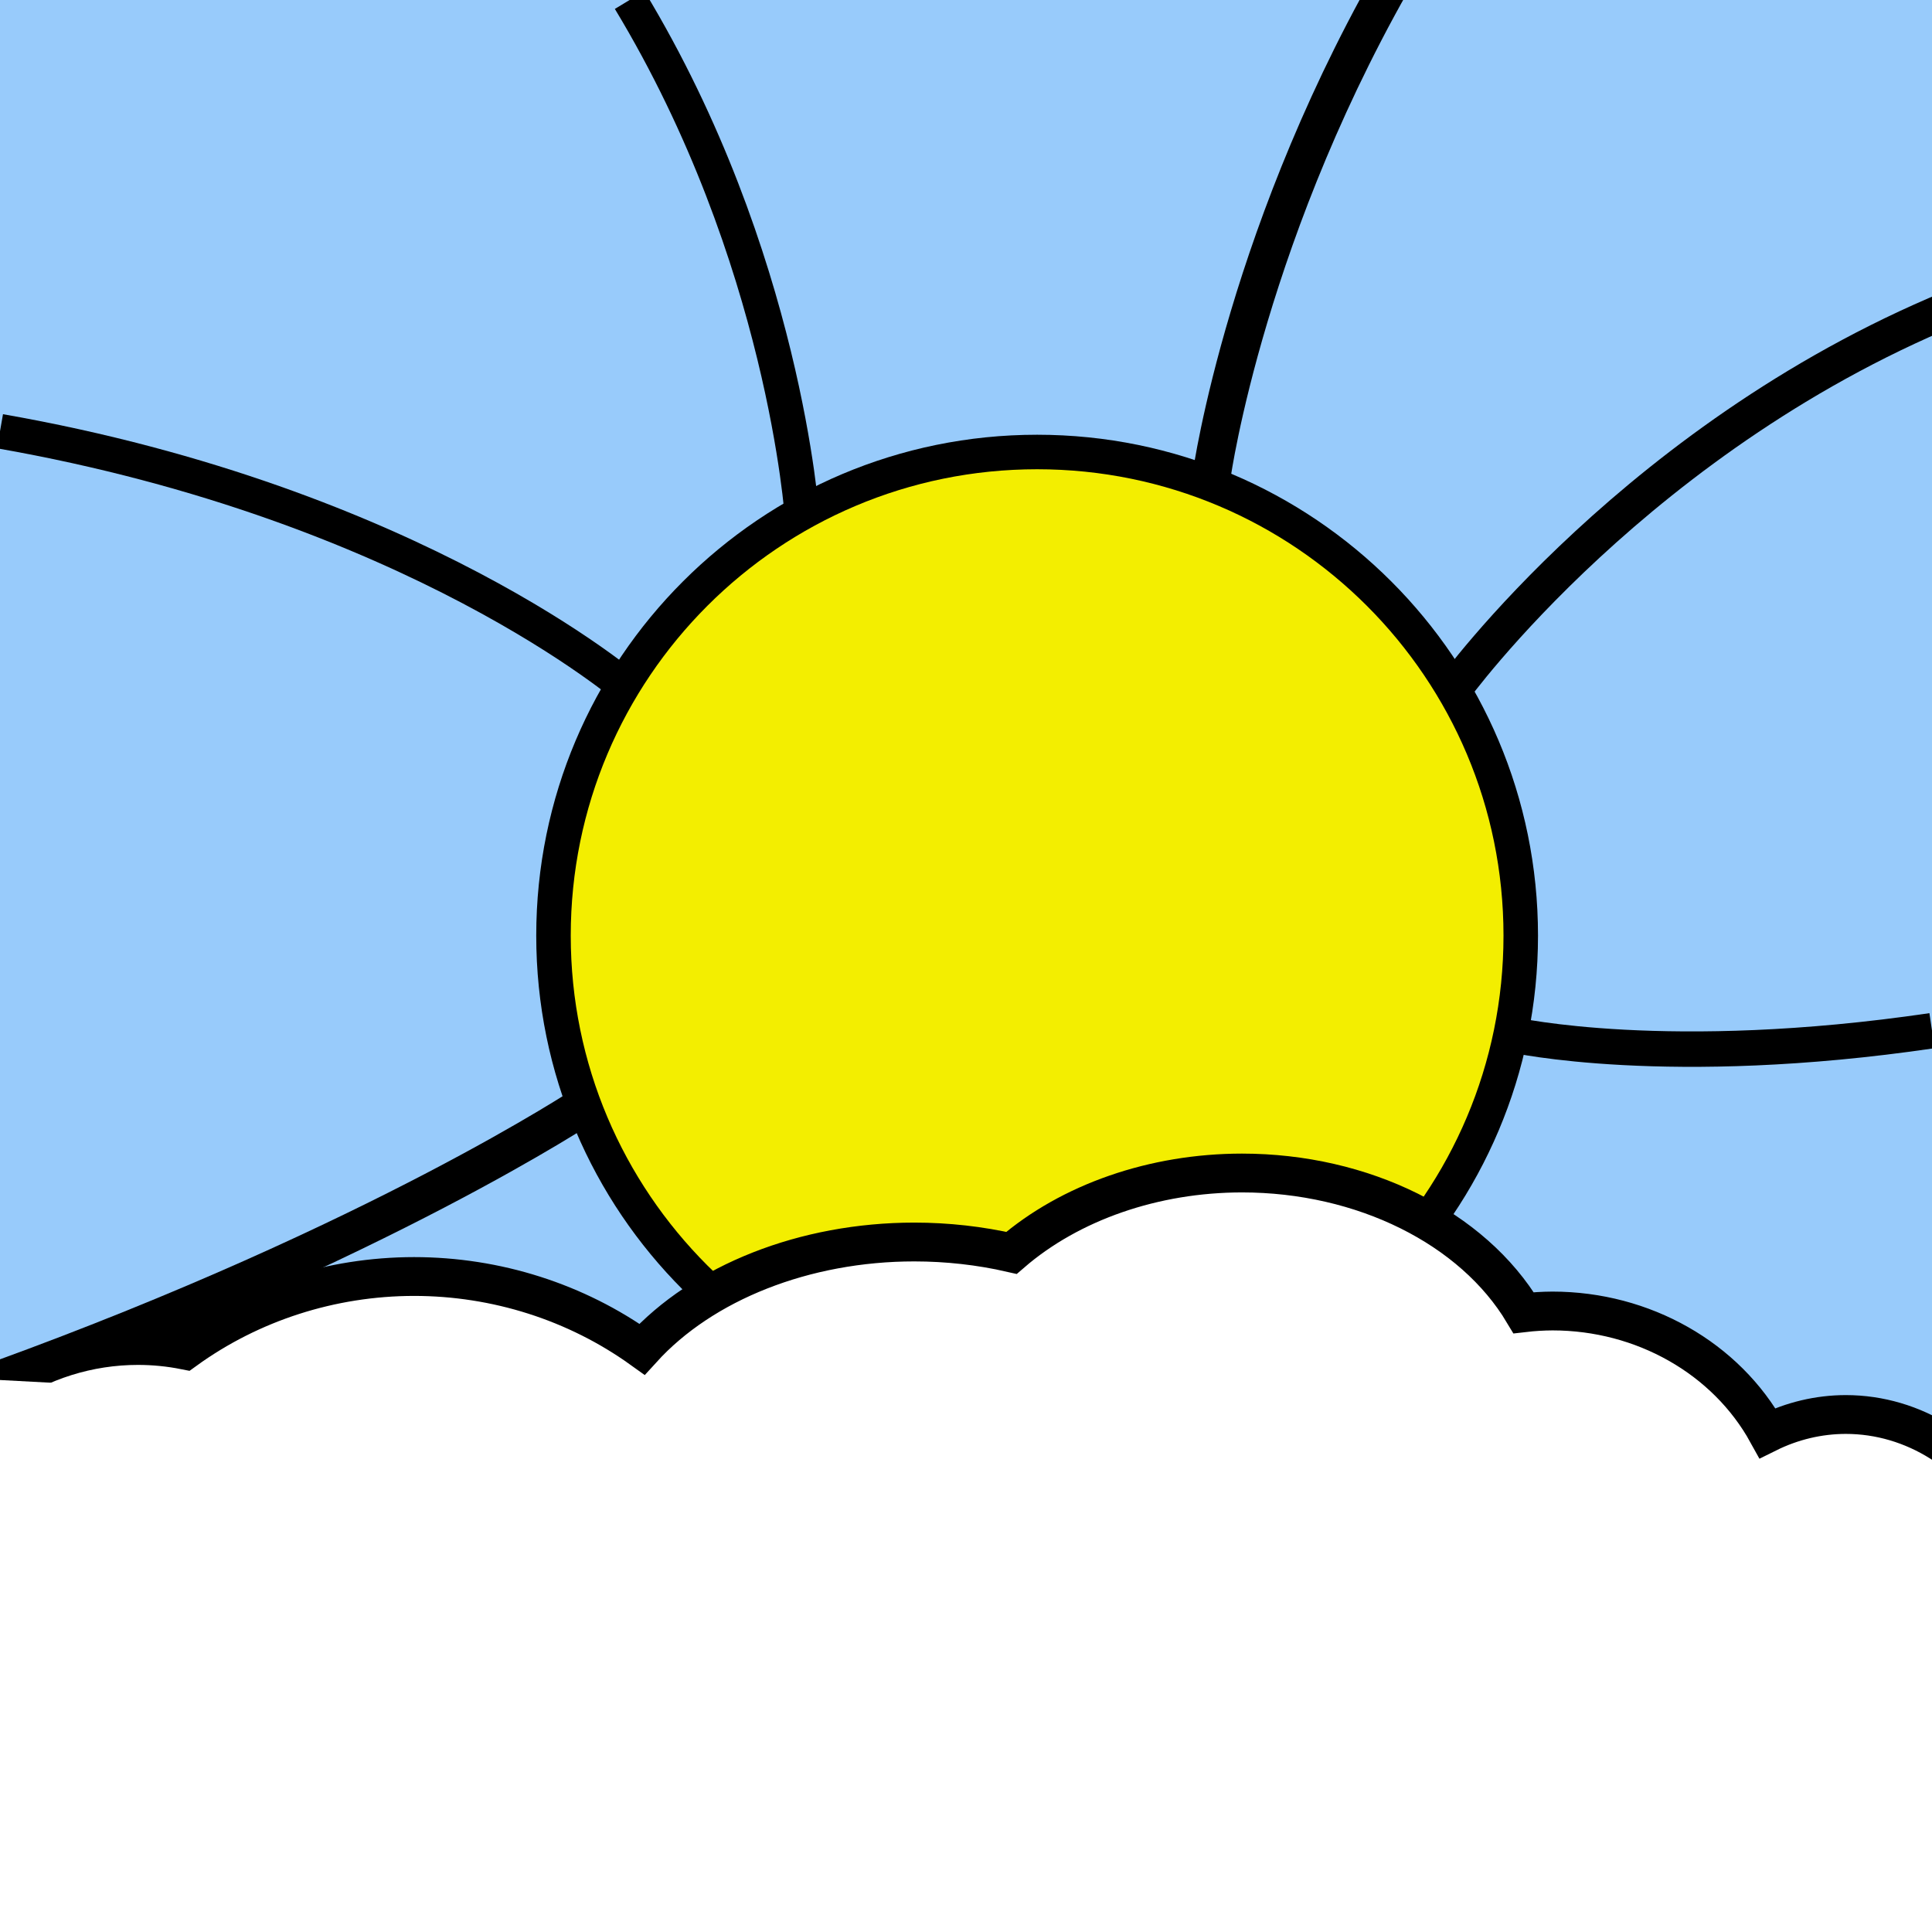
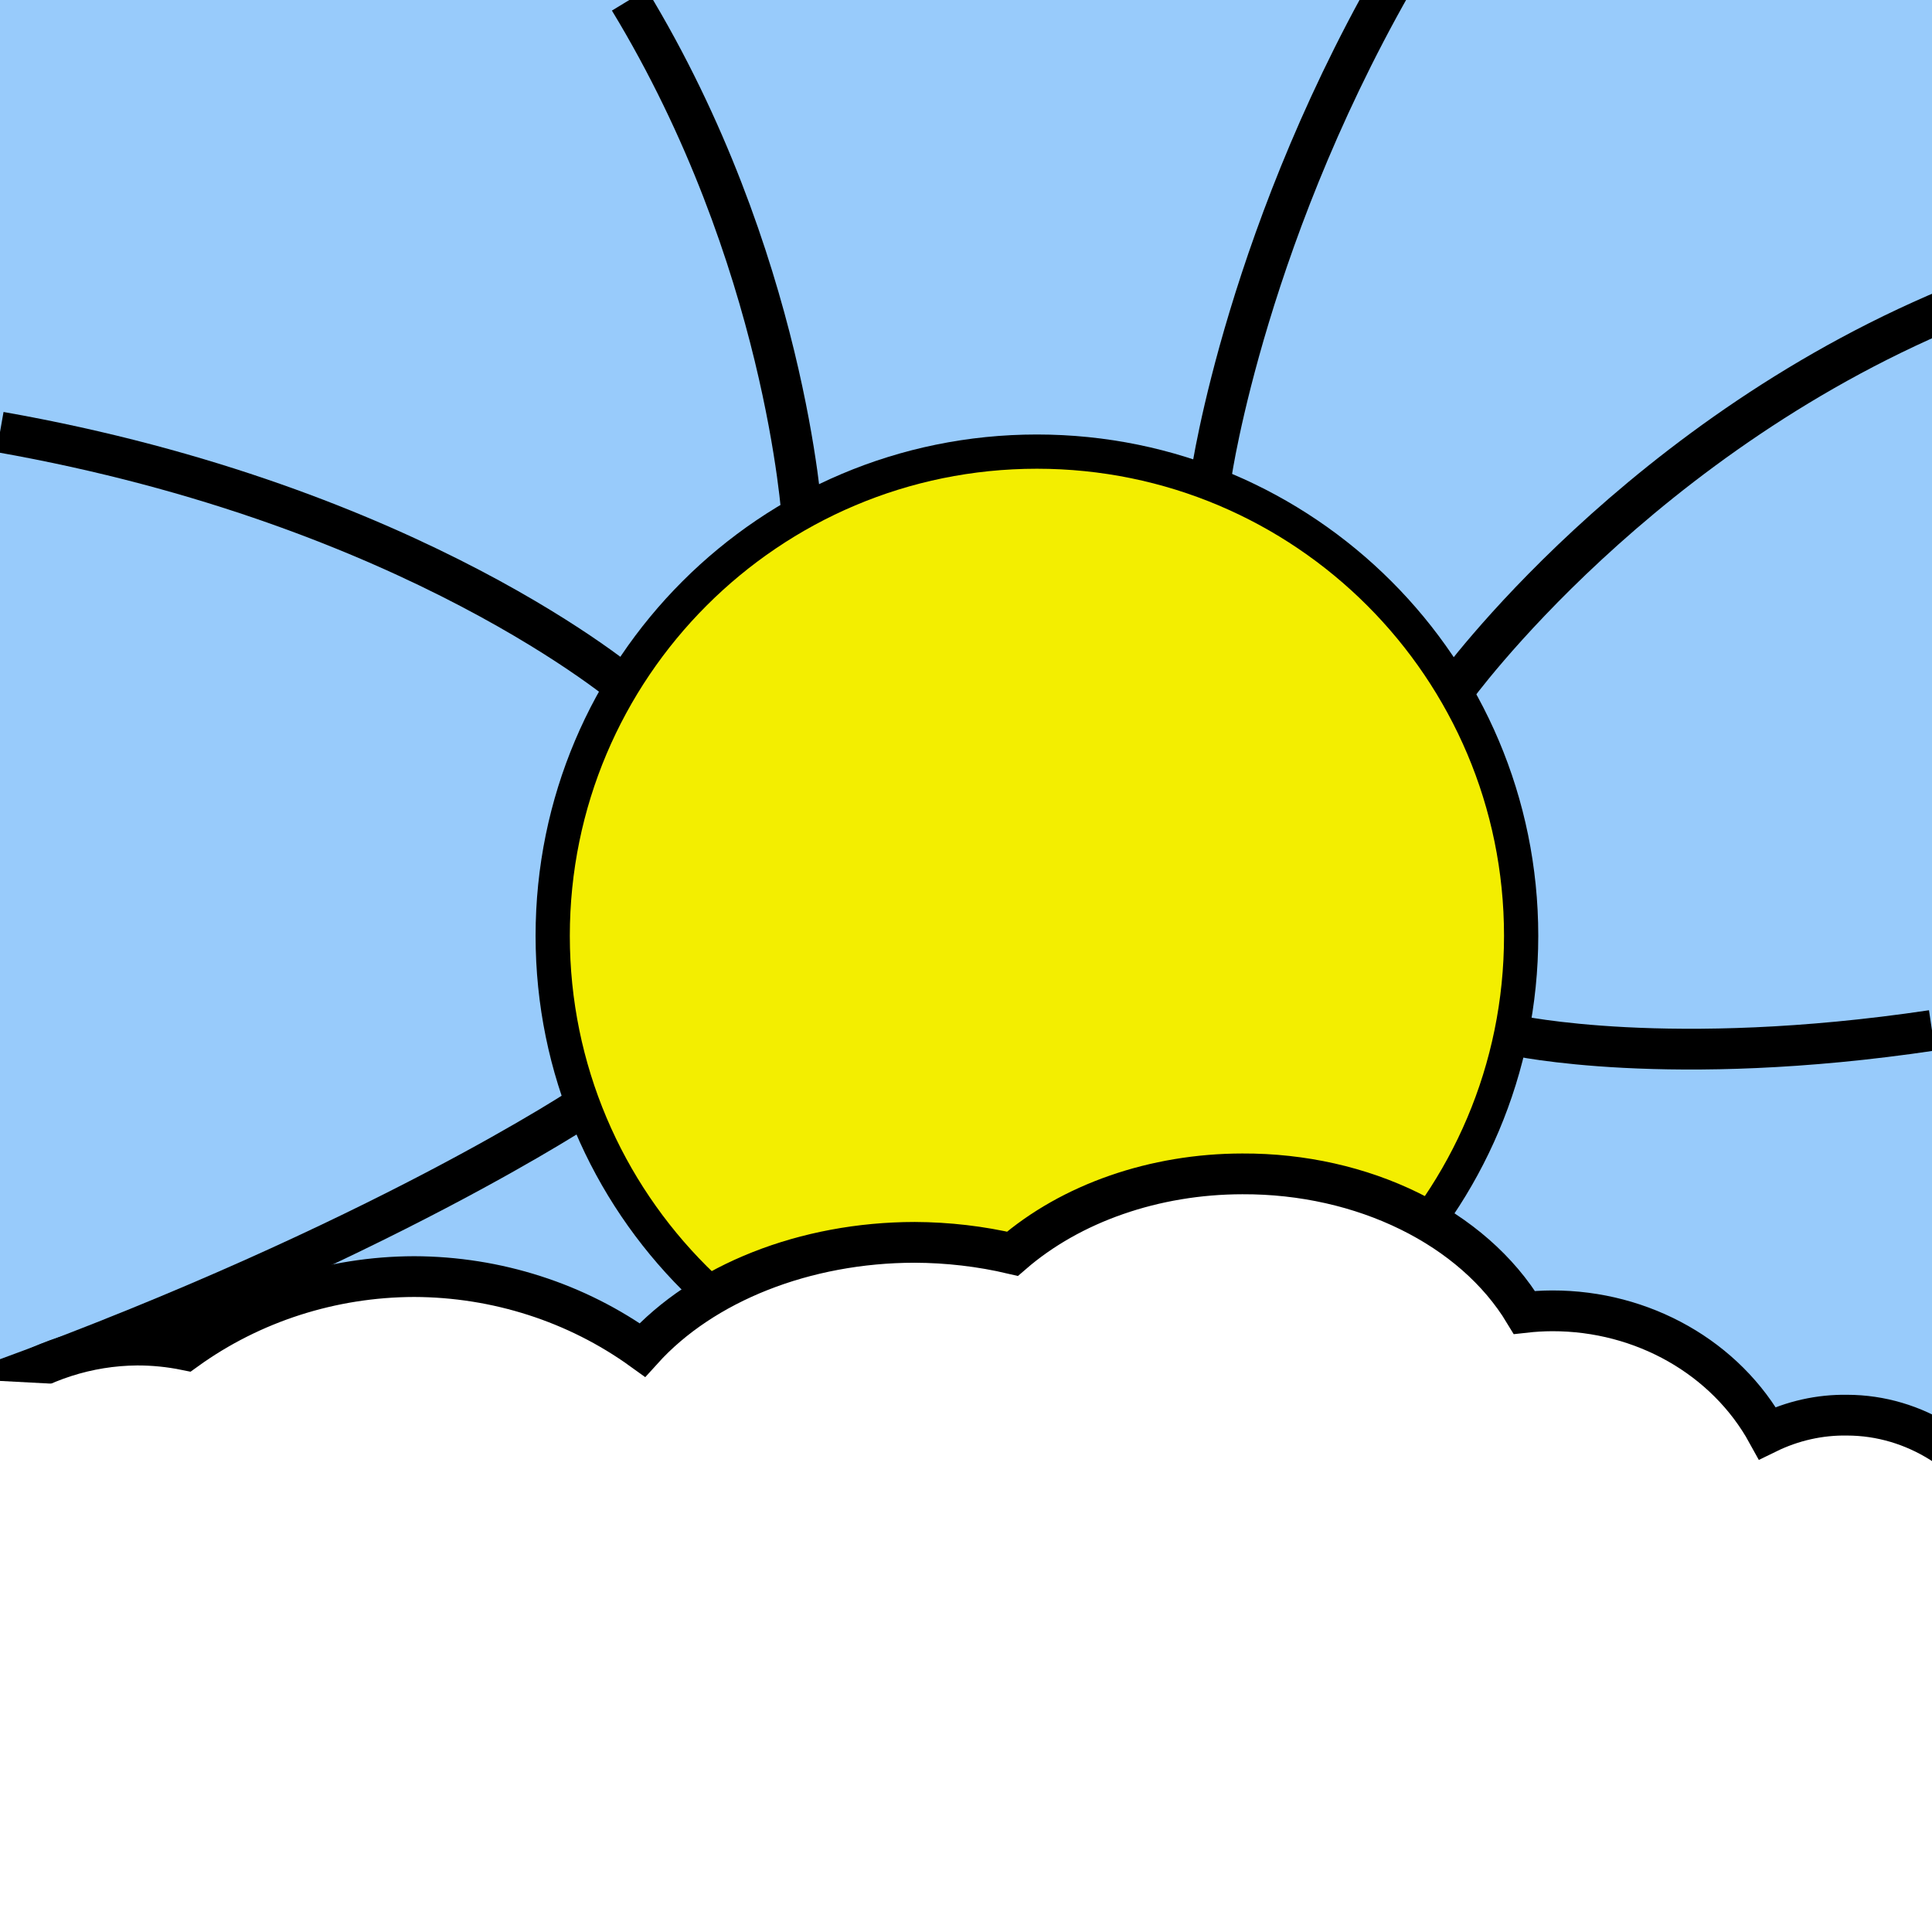
- <svg xmlns="http://www.w3.org/2000/svg" width="448" height="448" viewBox="0 0 118.533 118.533" version="1.1" id="svg5">
-   <defs id="defs2">
-     <marker id="ExperimentalArrow" refX="5" refY="3" orient="auto-start-reverse">
-       <path style="fill:context-stroke" d="M 10,3 0,6 V 0 Z" id="path21535" />
-     </marker>
-     <marker style="overflow:visible" id="StopM" refX="0" refY="0" orient="auto">
-       <path transform="scale(0.4)" style="fill:none;fill-opacity:0.75;fill-rule:evenodd;stroke:context-stroke;stroke-width:1pt" d="M 0,5.65 V -5.65" id="path21454" />
-     </marker>
-     <marker style="overflow:visible" id="Scissors" refX="0" refY="0" orient="auto">
-       <path style="fill:context-stroke" d="M 9.09,-3.606 C 8.12,-4.777 6.37,-4.736 5.062,-4.233 l -8.212,3.078 c -2.388,-1.307 -4.748,-0.933 -4.748,-1.569 0,-0.497 0.457,-0.388 0.388,-1.683 -0.066,-1.243 -1.364,-2.163 -2.59,-2.082 -1.227,-0.007 -2.499,0.933 -2.51,2.23 -0.091,1.306 1.007,2.52 2.307,2.605 1.522,0.227 4.218,-0.696 5.483,1.571 -0.942,1.738 -2.614,1.743 -4.126,1.656 -1.255,-0.072 -2.762,0.287 -3.361,1.521 -0.578,1.182 -0.011,2.865 1.317,3.226 1.34,0.492 3.181,-0.13 3.499,-1.671 0.246,-1.188 -0.595,-1.746 -0.273,-2.177 0.244,-0.325 1.791,-0.137 4.547,-1.375 L 5.676,4.233 C 6.8,4.547 8.173,4.536 9.168,3.431 l -9.22,-3.485 z m -18.308,-1.901 c 1.295,0.723 1.189,2.684 -0.156,3.063 -1.217,0.424 -2.771,-0.759 -2.383,-2.077 0.227,-1.082 1.653,-1.481 2.54,-0.986 z m 0.056,8.017 c 1.351,0.499 1.121,2.784 -0.252,3.092 -0.911,0.316 -2.214,-0.139 -2.306,-1.212 -0.178,-1.305 1.356,-2.484 2.558,-1.879 z" id="schere" />
-     </marker>
-     <marker style="overflow:visible" id="Tail" refX="0" refY="0" orient="auto">
-       <g transform="scale(-1.2)" id="g21330">
-         <path style="fill:none;fill-rule:evenodd;stroke:context-stroke;stroke-width:0.8;stroke-linecap:round" d="M -3.805,-3.959 0.544,0" id="path21318" />
-         <path style="fill:none;fill-rule:evenodd;stroke:context-stroke;stroke-width:0.8;stroke-linecap:round" d="M -1.287,-3.959 3.062,0" id="path21320" />
-         <path style="fill:none;fill-rule:evenodd;stroke:context-stroke;stroke-width:0.8;stroke-linecap:round" d="M 1.305,-3.959 5.654,0" id="path21322" />
-         <path style="fill:none;fill-rule:evenodd;stroke:context-stroke;stroke-width:0.8;stroke-linecap:round" d="M -3.805,4.178 0.544,0.22" id="path21324" />
-         <path style="fill:none;fill-rule:evenodd;stroke:context-stroke;stroke-width:0.8;stroke-linecap:round" d="M -1.287,4.178 3.062,0.22" id="path21326" />
-         <path style="fill:none;fill-rule:evenodd;stroke:context-stroke;stroke-width:0.8;stroke-linecap:round" d="M 1.305,4.178 5.654,0.22" id="path21328" />
-       </g>
-     </marker>
-     <marker style="overflow:visible" id="Arrow1Lend" refX="0" refY="0" orient="auto">
-       <path transform="matrix(-0.8,0,0,-0.8,-10,0)" style="fill:context-stroke;fill-rule:evenodd;stroke:context-stroke;stroke-width:1pt" d="M 0,0 5,-5 -12.5,0 5,5 Z" id="path21285" />
-     </marker>
-     <marker style="overflow:visible" id="Arrow1Lstart" refX="0" refY="0" orient="auto">
-       <path transform="matrix(0.8,0,0,0.8,10,0)" style="fill:context-stroke;fill-rule:evenodd;stroke:context-stroke;stroke-width:1pt" d="M 0,0 5,-5 -12.5,0 5,5 Z" id="path21282" />
-     </marker>
-     <linearGradient id="linearGradient7603">
-       <stop style="stop-color:#000000;stop-opacity:1;" offset="0" id="stop7601" />
-     </linearGradient>
-     <clipPath clipPathUnits="userSpaceOnUse" id="clipPath66">
-       <rect style="fill:#ffffff;fill-opacity:0;stroke-width:2.381" id="rect68" width="118.533" height="118.533" x="0" y="0" />
-     </clipPath>
-     <clipPath clipPathUnits="userSpaceOnUse" id="clipPath70">
-       <rect style="fill:#ffffff;fill-opacity:0;stroke-width:2.381" id="rect72" width="118.533" height="118.533" x="0" y="0" />
-     </clipPath>
-     <clipPath clipPathUnits="userSpaceOnUse" id="clipPath74">
-       <rect style="fill:#ffffff;fill-opacity:0;stroke-width:2.381" id="rect76" width="118.533" height="118.533" x="0" y="0" />
-     </clipPath>
-     <clipPath clipPathUnits="userSpaceOnUse" id="clipPath78">
-       <rect style="fill:#ffffff;fill-opacity:0;stroke-width:2.381" id="rect80" width="118.533" height="118.533" x="0" y="0" />
-     </clipPath>
-     <clipPath clipPathUnits="userSpaceOnUse" id="clipPath82">
-       <rect style="fill:#ffffff;fill-opacity:0;stroke-width:2.381" id="rect84" width="118.533" height="118.533" x="0" y="0" />
-     </clipPath>
-     <clipPath clipPathUnits="userSpaceOnUse" id="clipPath86">
-       <rect style="fill:#ffffff;fill-opacity:0;stroke-width:2.381" id="rect88" width="118.533" height="118.533" x="0" y="0" />
-     </clipPath>
-     <clipPath clipPathUnits="userSpaceOnUse" id="clipPath90">
-       <rect style="fill:#ffffff;fill-opacity:0;stroke-width:2.381" id="rect92" width="118.533" height="118.533" x="0" y="0" />
-     </clipPath>
-     <clipPath clipPathUnits="userSpaceOnUse" id="clipPath94">
-       <rect style="fill:#ffffff;fill-opacity:0;stroke-width:2.381" id="rect96" width="118.533" height="118.533" x="0" y="0" />
-     </clipPath>
-     <clipPath clipPathUnits="userSpaceOnUse" id="clipPath98">
-       <rect style="fill:#ffffff;fill-opacity:0;stroke-width:2.381" id="rect100" width="118.533" height="118.533" x="0" y="0" />
-     </clipPath>
-     <clipPath clipPathUnits="userSpaceOnUse" id="clipPath102">
-       <rect style="fill:#ffffff;fill-opacity:0;stroke-width:2.381" id="rect104" width="118.533" height="118.533" x="0" y="0" />
-     </clipPath>
-     <clipPath clipPathUnits="userSpaceOnUse" id="clipPath106">
-       <rect style="fill:#ffffff;fill-opacity:0;stroke-width:2.381" id="rect108" width="118.533" height="118.533" x="0" y="0" />
-     </clipPath>
-     <clipPath clipPathUnits="userSpaceOnUse" id="clipPath110">
-       <rect style="fill:#ffffff;fill-opacity:0;stroke-width:2.381" id="rect112" width="118.533" height="118.533" x="0" y="0" />
-     </clipPath>
-     <clipPath clipPathUnits="userSpaceOnUse" id="clipPath114">
-       <rect style="fill:#ffffff;fill-opacity:0;stroke-width:2.381" id="rect116" width="118.533" height="118.533" x="0" y="0" />
-     </clipPath>
-     <clipPath clipPathUnits="userSpaceOnUse" id="clipPath118">
-       <rect style="fill:#ffffff;fill-opacity:0;stroke-width:2.381" id="rect120" width="118.533" height="118.533" x="0" y="0" />
-     </clipPath>
-   </defs>
-   <g id="layer1">
-     <rect style="opacity:1;fill:#98cbfb;fill-opacity:1;stroke:none;stroke-width:2.151;stroke-miterlimit:4;stroke-dasharray:none;stroke-opacity:1" id="rect8369" width="118.533" height="118.533" x="0" y="0" clip-path="url(#clipPath118)" />
-     <path style="fill:none;stroke:none;stroke-width:0.265px;stroke-linecap:butt;stroke-linejoin:miter;stroke-opacity:1" d="M 5.7541412e-7,52.917 V 97.367" id="path1225" clip-path="url(#clipPath114)" />
-     <rect style="fill:none;fill-opacity:0.5;stroke:none;stroke-width:2;stroke-miterlimit:4;stroke-dasharray:none" id="rect1892" width="11.113" height="1.323" x="5.821" y="52.388" clip-path="url(#clipPath110)" />
-     <circle style="opacity:1;mix-blend-mode:normal;fill:#f3ee00;fill-opacity:1;stroke:#000000;stroke-width:2.117;stroke-miterlimit:4;stroke-dasharray:none;stroke-opacity:1" id="path2722" cx="63.63" cy="57.403" r="29.672" clip-path="url(#clipPath106)" />
-     <path style="fill:none;stroke:#000000;stroke-width:2.117;stroke-linecap:butt;stroke-linejoin:miter;stroke-miterlimit:4;stroke-dasharray:none;stroke-opacity:1" d="m 49.212,31.75 c 0,0 -1.062,-15.999 -10.583,-31.75" id="path8140" clip-path="url(#clipPath102)" />
-     <path style="fill:none;stroke:#000000;stroke-width:2.345;stroke-linecap:butt;stroke-linejoin:miter;stroke-miterlimit:4;stroke-dasharray:none;stroke-opacity:1" d="m 74.348,29.104 c 0,0 2.137,-15.228 11.906,-31.75" id="path8146" clip-path="url(#clipPath98)" />
-     <path style="fill:none;stroke:#000000;stroke-width:2.202;stroke-linecap:butt;stroke-linejoin:miter;stroke-miterlimit:4;stroke-dasharray:none;stroke-opacity:1" d="m 89.165,42.333 c 0,0 11.449,-15.875 31.485,-23.812" id="path8148" clip-path="url(#clipPath94)" />
-     <path style="fill:none;stroke:#000000;stroke-width:2.173;stroke-linecap:butt;stroke-linejoin:miter;stroke-miterlimit:4;stroke-dasharray:none;stroke-opacity:1" d="m 92.869,63.5 c 0,0 9.485,2.117 25.665,-0.265" id="path8150" clip-path="url(#clipPath90)" />
-     <path style="fill:none;stroke:#000000;stroke-width:2.124;stroke-linecap:butt;stroke-linejoin:miter;stroke-miterlimit:4;stroke-dasharray:none;stroke-opacity:1" d="m 38.629,42.333 c 0,0 -13.156,-11.406 -38.629,-15.875" id="path20751" clip-path="url(#clipPath86)" />
-     <path style="fill:none;stroke:#000000;stroke-width:2.381;stroke-linecap:butt;stroke-linejoin:miter;stroke-miterlimit:4;stroke-dasharray:none;stroke-opacity:1" d="m 35.983,67.733 c 0,0 -12.7,8.467 -35.983,16.933" id="path232" clip-path="url(#clipPath82)" />
-     <path style="fill:none;stroke:#000000;stroke-width:2.381;stroke-linecap:butt;stroke-linejoin:miter;stroke-miterlimit:4;stroke-dasharray:none;stroke-opacity:1" d="m 52.917,84.667 c 0,0 -4.238,15.893 -6.35,33.867" id="path6410" clip-path="url(#clipPath78)" />
-     <path id="path7023" style="fill:#ffffff;fill-opacity:1;stroke:#000000;stroke-width:2.381;stroke-miterlimit:4;stroke-dasharray:none" d="M 123.323,93.132 A 11.642,12.7 0 0 0 113.242,86.783 11.642,12.7 0 0 0 108.438,87.923 14.817,13.758 0 0 0 95.25,80.433 14.817,13.758 0 0 0 93.477,80.541 19.05,14.817 0 0 0 76.2,71.967 v 0 A 19.05,14.817 0 0 0 62.057,76.868 20.108,14.817 0 0 0 56.092,76.2 20.108,14.817 0 0 0 39.39,82.778 23.283,22.225 0 0 0 25.4,78.317 23.283,22.225 0 0 0 11.352,82.835 14.817,14.817 0 0 0 8.467,82.55 14.817,14.817 0 0 0 -0.006,85.211" clip-path="url(#clipPath74)" />
-     <path style="fill:#ffffff;stroke:none;stroke-width:0.265px;stroke-linecap:butt;stroke-linejoin:miter;stroke-opacity:1" d="M 5.7541412e-7,84.667 118.533,91.017 V 118.533 H 5.7541412e-7 Z" id="path8265" clip-path="url(#clipPath70)" />
-   </g>
+ <svg xmlns="http://www.w3.org/2000/svg" viewBox="0 0 118.5 118.5">
+   <path fill="#98cbfb" d="M0 0h118.5v118.5H0z" />
+   <circle cx="63.6" cy="57.4" r="29.7" fill="#f3ee00" stroke="#000" stroke-width="2.1" />
+   <path fill="none" stroke="#000" stroke-width="2.5" d="M49.2 31.8s-1-16-10.6-31.8" />
+   <path fill="none" stroke="#000" stroke-width="2.5" d="M74.3 29.1s2.2-15.2 12-31.7" />
+   <path fill="none" stroke="#000" stroke-width="2.5" d="M89.2 42.3s11.4-15.8 31.4-23.8" />
+   <path fill="none" stroke="#000" stroke-width="2.5" d="M92.9 63.5s9.5 2.1 25.6-.3" />
+   <path fill="none" stroke="#000" stroke-width="2.5" d="M38.6 42.3S25.5 31 0 26.5" />
+   <path fill="none" stroke="#000" stroke-width="2.5" d="M36 67.7s-12.7 8.5-36 17" />
+   <path fill="#fff" stroke="#000" stroke-width="2.5" d="M123.3 93.1a11.6 12.7 0 0 0-10-6.3 11.6 12.7 0 0 0-4.9 1.1 14.8 13.8 0 0 0-13.2-7.5 14.8 13.8 0 0 0-1.7.1A19 14.8 0 0 0 76.2 72a19 14.8 0 0 0-14.1 4.9 20.1 14.8 0 0 0-6-.7 20.1 14.8 0 0 0-16.7 6.6 23.3 22.2 0 0 0-14-4.5 23.3 22.2 0 0 0-14 4.5 14.8 14.8 0 0 0-3-.3A14.8 14.8 0 0 0 0 85.2" />
+   <path fill="#fff" d="M0 84.7 118.5 91v27.5H0Z" />
</svg>
